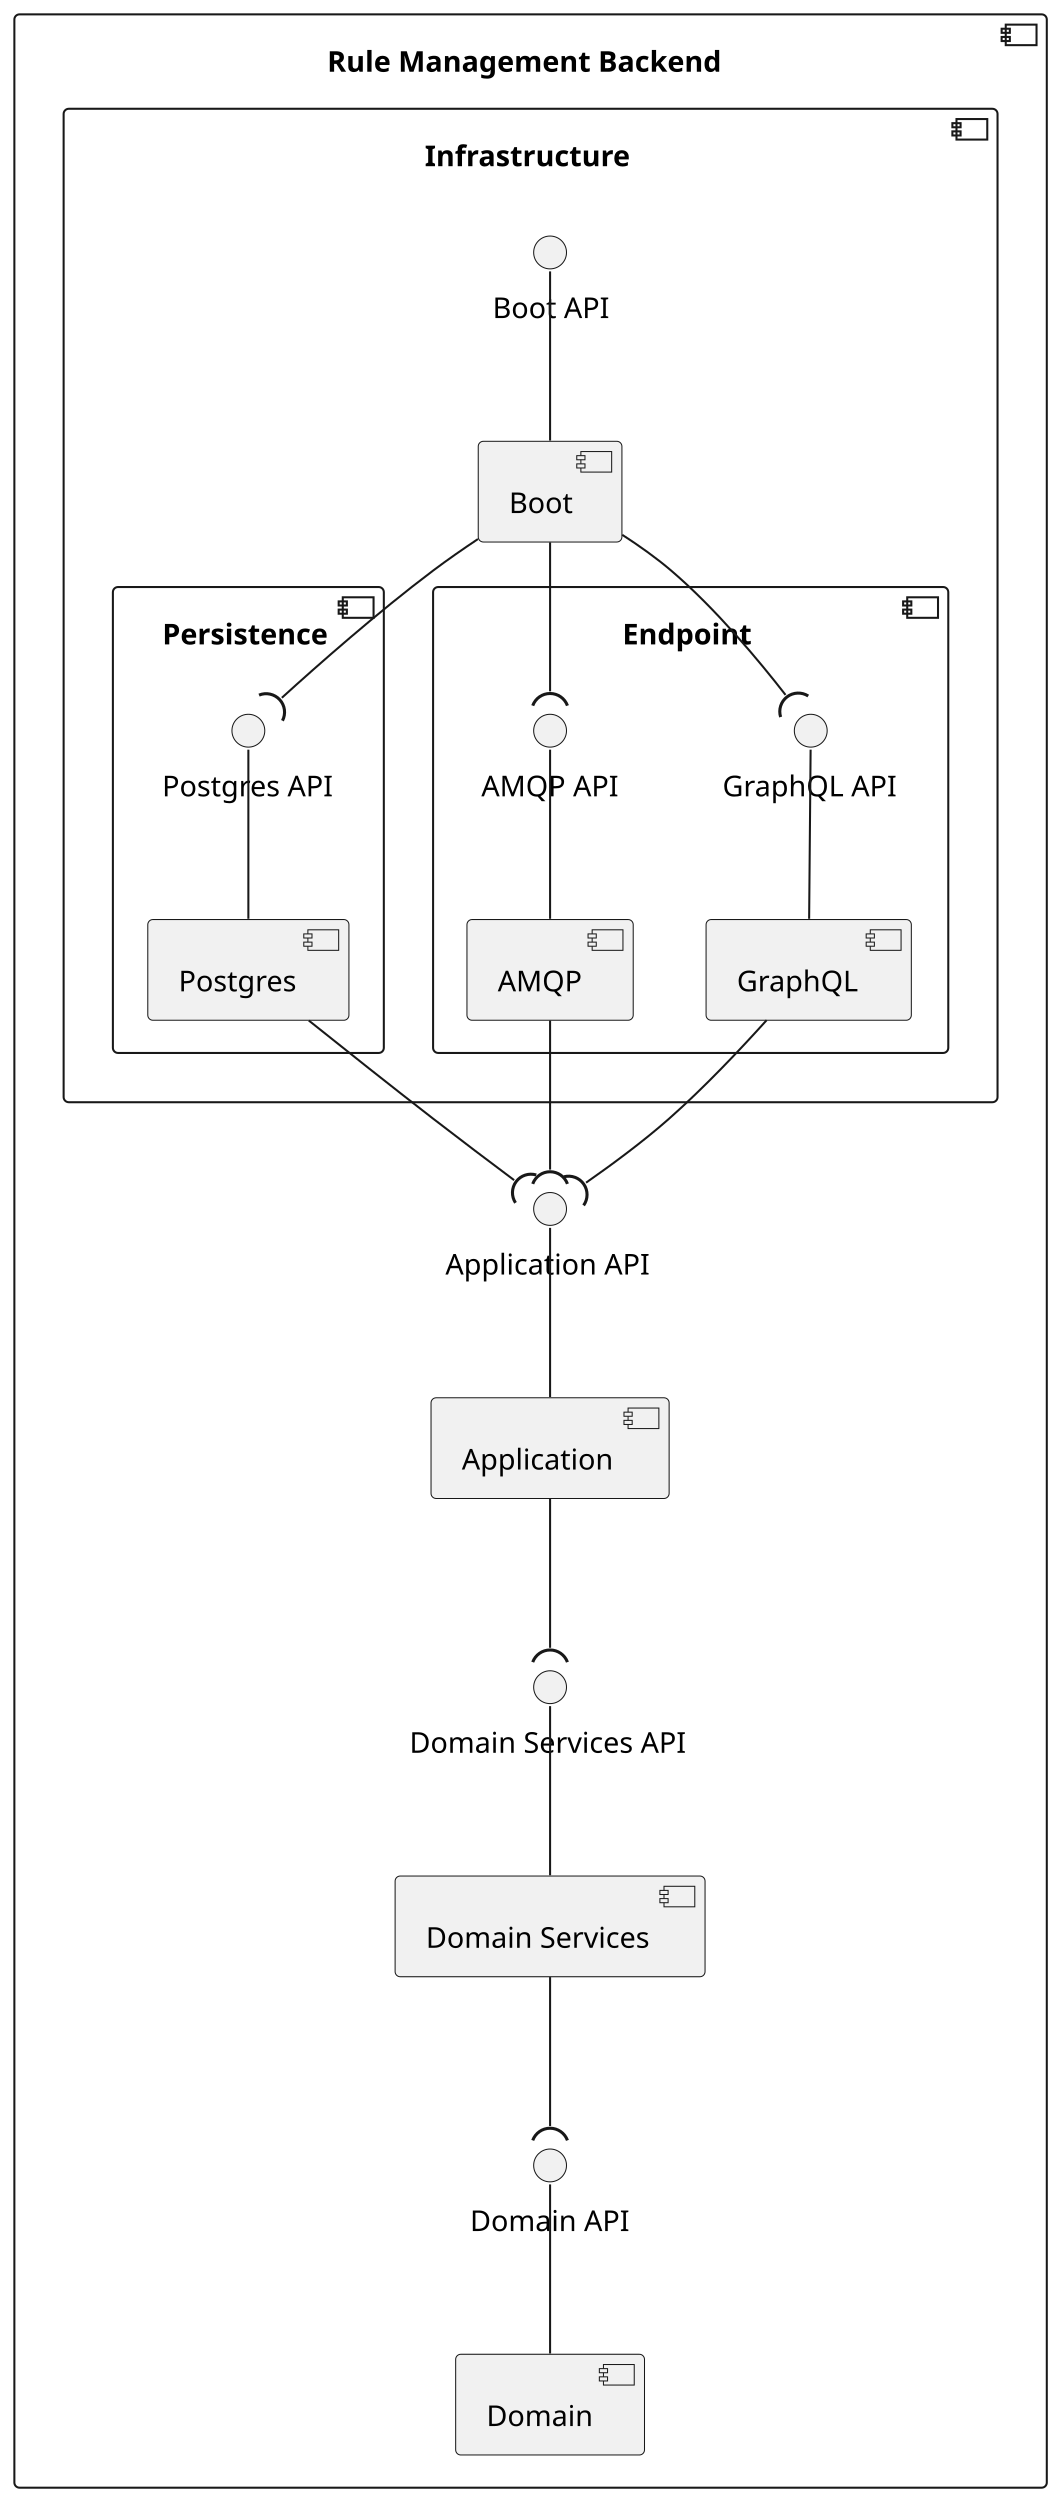
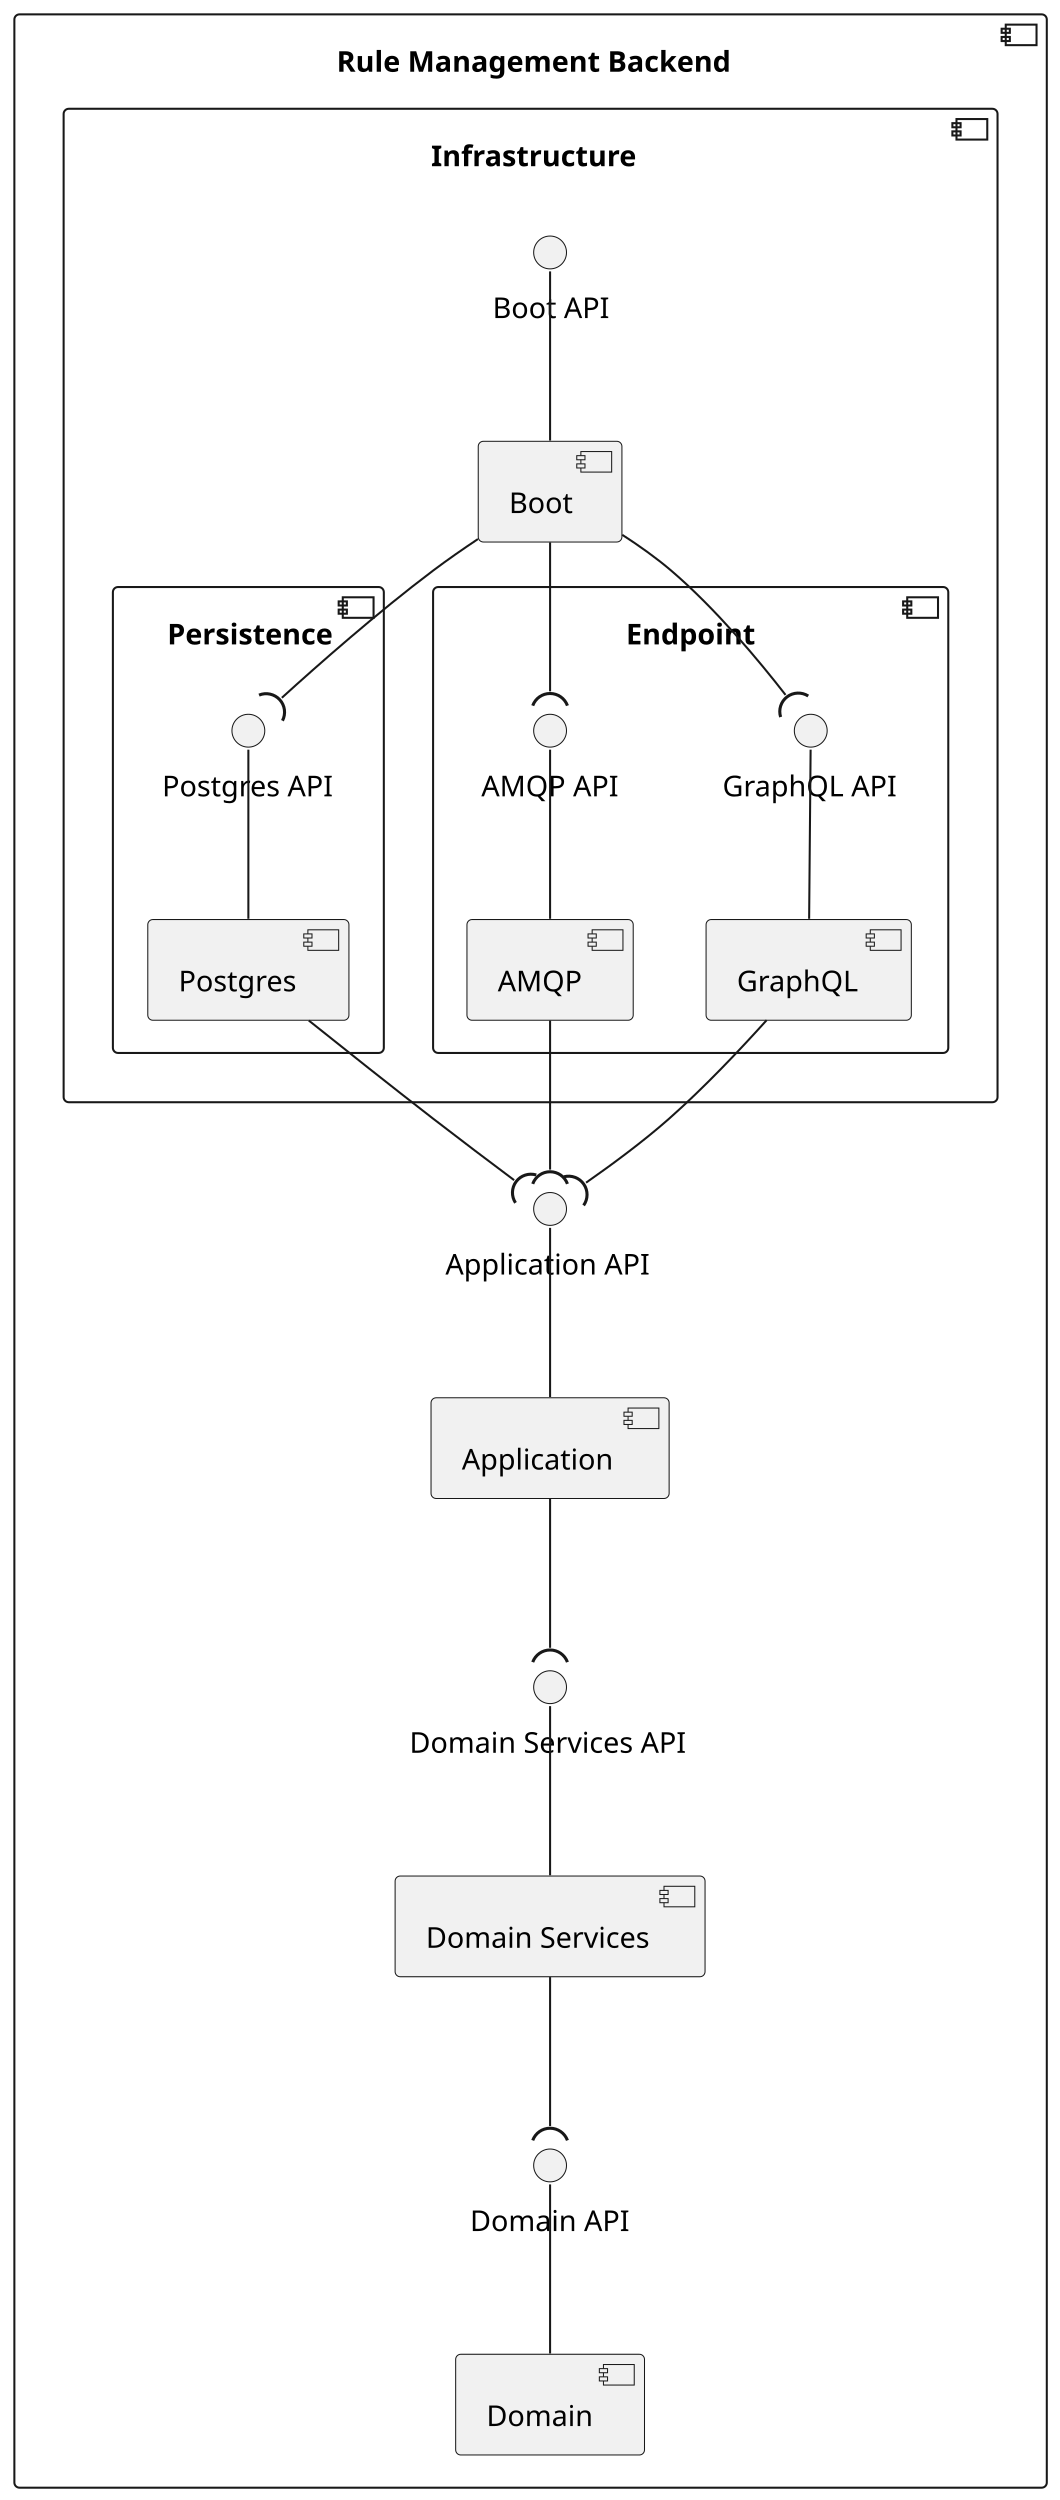
<svg xmlns="http://www.w3.org/2000/svg" contentStyleType="text/css" height="1218px" preserveAspectRatio="none" style="width:516px;height:1218px;background:#FFFFFF;" version="1.1" viewBox="0 0 516 1218" width="516px" zoomAndPan="magnify">
  <defs />
  <g>
    <g id="cluster_Rule Management Backend">
      <rect height="1205" rx="2.5" ry="2.5" style="stroke:#181818;stroke-width:1.0;fill:none;" width="503" x="7" y="7" />
      <rect height="10" style="stroke:#181818;stroke-width:1.0;fill:none;" width="15" x="490" y="12" />
      <rect height="2" style="stroke:#181818;stroke-width:1.0;fill:none;" width="4" x="488" y="14" />
      <rect height="2" style="stroke:#181818;stroke-width:1.0;fill:none;" width="4" x="488" y="18" />
-       <text fill="#000000" font-family="sans-serif" font-size="14" font-weight="bold" lengthAdjust="spacing" textLength="198.188" x="159.406" y="34.966">Rule Management Backend</text>
+       <text fill="#000000" font-family="sans-serif" font-size="14" font-weight="bold" lengthAdjust="spacing" textLength="189" x="164" y="34.966">Rule Management Backend</text>
    </g>
    <g id="cluster_INFRA">
      <rect height="484" rx="2.5" ry="2.5" style="stroke:#181818;stroke-width:1.0;fill:none;" width="455" x="31" y="53" />
      <rect height="10" style="stroke:#181818;stroke-width:1.0;fill:none;" width="15" x="466" y="58" />
      <rect height="2" style="stroke:#181818;stroke-width:1.0;fill:none;" width="4" x="464" y="60" />
      <rect height="2" style="stroke:#181818;stroke-width:1.0;fill:none;" width="4" x="464" y="64" />
-       <text fill="#000000" font-family="sans-serif" font-size="14" font-weight="bold" lengthAdjust="spacing" textLength="103.125" x="206.938" y="80.966">Infrastructure</text>
+       <text fill="#000000" font-family="sans-serif" font-size="14" font-weight="bold" lengthAdjust="spacing" textLength="97" x="210" y="80.966">Infrastructure</text>
    </g>
    <g id="cluster_PERS">
      <rect height="227" rx="2.5" ry="2.5" style="stroke:#181818;stroke-width:1.0;fill:none;" width="132" x="55" y="286" />
      <rect height="10" style="stroke:#181818;stroke-width:1.0;fill:none;" width="15" x="167" y="291" />
      <rect height="2" style="stroke:#181818;stroke-width:1.0;fill:none;" width="4" x="165" y="293" />
      <rect height="2" style="stroke:#181818;stroke-width:1.0;fill:none;" width="4" x="165" y="297" />
-       <text fill="#000000" font-family="sans-serif" font-size="14" font-weight="bold" lengthAdjust="spacing" textLength="83.812" x="79.094" y="313.966">Persistence</text>
+       <text fill="#000000" font-family="sans-serif" font-size="14" font-weight="bold" lengthAdjust="spacing" textLength="79" x="81.5" y="313.966">Persistence</text>
    </g>
    <g id="cluster_ENDPOINT">
      <rect height="227" rx="2.5" ry="2.5" style="stroke:#181818;stroke-width:1.0;fill:none;" width="251" x="211" y="286" />
      <rect height="10" style="stroke:#181818;stroke-width:1.0;fill:none;" width="15" x="442" y="291" />
      <rect height="2" style="stroke:#181818;stroke-width:1.0;fill:none;" width="4" x="440" y="293" />
      <rect height="2" style="stroke:#181818;stroke-width:1.0;fill:none;" width="4" x="440" y="297" />
-       <text fill="#000000" font-family="sans-serif" font-size="14" font-weight="bold" lengthAdjust="spacing" textLength="66.5" x="303.25" y="313.966">Endpoint</text>
+       <text fill="#000000" font-family="sans-serif" font-size="14" font-weight="bold" lengthAdjust="spacing" textLength="63" x="305" y="313.966">Endpoint</text>
    </g>
    <g id="elem_DOM">
      <rect fill="#F1F1F1" height="49.068" rx="2.5" ry="2.5" style="stroke:#181818;stroke-width:0.5;" width="92" x="222" y="1147" />
      <rect fill="#F1F1F1" height="10" style="stroke:#181818;stroke-width:0.5;" width="15" x="294" y="1152" />
      <rect fill="#F1F1F1" height="2" style="stroke:#181818;stroke-width:0.5;" width="4" x="292" y="1154" />
      <rect fill="#F1F1F1" height="2" style="stroke:#181818;stroke-width:0.5;" width="4" x="292" y="1158" />
      <text fill="#000000" font-family="sans-serif" font-size="14" lengthAdjust="spacing" textLength="52" x="237" y="1181.966">Domain</text>
    </g>
    <g id="elem_DOM_SERV">
      <rect fill="#F1F1F1" height="49.068" rx="2.5" ry="2.5" style="stroke:#181818;stroke-width:0.5;" width="151" x="192.5" y="914" />
      <rect fill="#F1F1F1" height="10" style="stroke:#181818;stroke-width:0.5;" width="15" x="323.5" y="919" />
      <rect fill="#F1F1F1" height="2" style="stroke:#181818;stroke-width:0.5;" width="4" x="321.5" y="921" />
      <rect fill="#F1F1F1" height="2" style="stroke:#181818;stroke-width:0.5;" width="4" x="321.5" y="925" />
      <text fill="#000000" font-family="sans-serif" font-size="14" lengthAdjust="spacing" textLength="111" x="207.5" y="948.966">Domain Services</text>
    </g>
    <g id="elem_APP">
      <rect fill="#F1F1F1" height="49.068" rx="2.5" ry="2.5" style="stroke:#181818;stroke-width:0.5;" width="116" x="210" y="681" />
      <rect fill="#F1F1F1" height="10" style="stroke:#181818;stroke-width:0.5;" width="15" x="306" y="686" />
      <rect fill="#F1F1F1" height="2" style="stroke:#181818;stroke-width:0.5;" width="4" x="304" y="688" />
      <rect fill="#F1F1F1" height="2" style="stroke:#181818;stroke-width:0.5;" width="4" x="304" y="692" />
      <text fill="#000000" font-family="sans-serif" font-size="14" lengthAdjust="spacing" textLength="76" x="225" y="715.966">Application</text>
    </g>
    <g id="elem_DOM_API">
      <ellipse cx="268" cy="1055" fill="#F1F1F1" rx="8" ry="8" style="stroke:#181818;stroke-width:0.5;" />
      <text fill="#000000" font-family="sans-serif" font-size="14" lengthAdjust="spacing" textLength="78" x="229" y="1086.966">Domain API</text>
    </g>
    <g id="elem_DOM_SERV_API">
      <ellipse cx="268" cy="822" fill="#F1F1F1" rx="8" ry="8" style="stroke:#181818;stroke-width:0.5;" />
      <text fill="#000000" font-family="sans-serif" font-size="14" lengthAdjust="spacing" textLength="137" x="199.5" y="853.966">Domain Services API</text>
    </g>
    <g id="elem_APP_API">
      <ellipse cx="268" cy="589" fill="#F1F1F1" rx="8" ry="8" style="stroke:#181818;stroke-width:0.5;" />
      <text fill="#000000" font-family="sans-serif" font-size="14" lengthAdjust="spacing" textLength="102" x="217" y="620.966">Application API</text>
    </g>
    <g id="elem_BOOT">
      <rect fill="#F1F1F1" height="49.068" rx="2.5" ry="2.5" style="stroke:#181818;stroke-width:0.5;" width="70" x="233" y="215" />
      <rect fill="#F1F1F1" height="10" style="stroke:#181818;stroke-width:0.5;" width="15" x="283" y="220" />
      <rect fill="#F1F1F1" height="2" style="stroke:#181818;stroke-width:0.5;" width="4" x="281" y="222" />
      <rect fill="#F1F1F1" height="2" style="stroke:#181818;stroke-width:0.5;" width="4" x="281" y="226" />
      <text fill="#000000" font-family="sans-serif" font-size="14" lengthAdjust="spacing" textLength="30" x="248" y="249.966">Boot</text>
    </g>
    <g id="elem_BOOT_API">
      <ellipse cx="268" cy="123" fill="#F1F1F1" rx="8" ry="8" style="stroke:#181818;stroke-width:0.5;" />
      <text fill="#000000" font-family="sans-serif" font-size="14" lengthAdjust="spacing" textLength="56" x="240" y="154.966">Boot API</text>
    </g>
    <g id="elem_POST">
      <rect fill="#F1F1F1" height="49.068" rx="2.5" ry="2.5" style="stroke:#181818;stroke-width:0.5;" width="98" x="72" y="448" />
      <rect fill="#F1F1F1" height="10" style="stroke:#181818;stroke-width:0.5;" width="15" x="150" y="453" />
      <rect fill="#F1F1F1" height="2" style="stroke:#181818;stroke-width:0.5;" width="4" x="148" y="455" />
      <rect fill="#F1F1F1" height="2" style="stroke:#181818;stroke-width:0.5;" width="4" x="148" y="459" />
      <text fill="#000000" font-family="sans-serif" font-size="14" lengthAdjust="spacing" textLength="58" x="87" y="482.966">Postgres</text>
    </g>
    <g id="elem_POST_API">
      <ellipse cx="121" cy="356" fill="#F1F1F1" rx="8" ry="8" style="stroke:#181818;stroke-width:0.5;" />
      <text fill="#000000" font-family="sans-serif" font-size="14" lengthAdjust="spacing" textLength="84" x="79" y="387.966">Postgres API</text>
    </g>
    <g id="elem_GRAPH">
      <rect fill="#F1F1F1" height="49.068" rx="2.5" ry="2.5" style="stroke:#181818;stroke-width:0.5;" width="100" x="344" y="448" />
      <rect fill="#F1F1F1" height="10" style="stroke:#181818;stroke-width:0.5;" width="15" x="424" y="453" />
      <rect fill="#F1F1F1" height="2" style="stroke:#181818;stroke-width:0.5;" width="4" x="422" y="455" />
      <rect fill="#F1F1F1" height="2" style="stroke:#181818;stroke-width:0.5;" width="4" x="422" y="459" />
      <text fill="#000000" font-family="sans-serif" font-size="14" lengthAdjust="spacing" textLength="60" x="359" y="482.966">GraphQL</text>
    </g>
    <g id="elem_AMQP">
      <rect fill="#F1F1F1" height="49.068" rx="2.5" ry="2.5" style="stroke:#181818;stroke-width:0.5;" width="81" x="227.5" y="448" />
      <rect fill="#F1F1F1" height="10" style="stroke:#181818;stroke-width:0.5;" width="15" x="288.5" y="453" />
      <rect fill="#F1F1F1" height="2" style="stroke:#181818;stroke-width:0.5;" width="4" x="286.5" y="455" />
      <rect fill="#F1F1F1" height="2" style="stroke:#181818;stroke-width:0.5;" width="4" x="286.5" y="459" />
      <text fill="#000000" font-family="sans-serif" font-size="14" lengthAdjust="spacing" textLength="41" x="242.5" y="482.966">AMQP</text>
    </g>
    <g id="elem_GRAPH_API">
      <ellipse cx="395" cy="356" fill="#F1F1F1" rx="8" ry="8" style="stroke:#181818;stroke-width:0.5;" />
      <text fill="#000000" font-family="sans-serif" font-size="14" lengthAdjust="spacing" textLength="86" x="352" y="387.966">GraphQL API</text>
    </g>
    <g id="elem_AMQP_API">
      <ellipse cx="268" cy="356" fill="#F1F1F1" rx="8" ry="8" style="stroke:#181818;stroke-width:0.5;" />
      <text fill="#000000" font-family="sans-serif" font-size="14" lengthAdjust="spacing" textLength="67" x="234.5" y="387.966">AMQP API</text>
    </g>
    <g id="link_DOM_API_DOM">
      <path d="M268,1064.23 C268,1081.26 268,1120.89 268,1146.65 " fill="none" id="DOM_API-DOM" style="stroke:#181818;stroke-width:1.0;" />
    </g>
    <g id="link_APP_API_APP">
      <path d="M268,598.23 C268,615.26 268,654.89 268,680.65 " fill="none" id="APP_API-APP" style="stroke:#181818;stroke-width:1.0;" />
    </g>
    <g id="link_BOOT_API_BOOT">
      <path d="M268,132.23 C268,149.26 268,188.89 268,214.65 " fill="none" id="BOOT_API-BOOT" style="stroke:#181818;stroke-width:1.0;" />
    </g>
    <g id="link_AMQP_API_AMQP">
      <path d="M268,365.23 C268,382.26 268,421.89 268,447.65 " fill="none" id="AMQP_API-AMQP" style="stroke:#181818;stroke-width:1.0;" />
    </g>
    <g id="link_GRAPH_API_GRAPH">
      <path d="M394.93,365.23 C394.78,382.26 394.43,421.89 394.21,447.65 " fill="none" id="GRAPH_API-GRAPH" style="stroke:#181818;stroke-width:1.0;" />
    </g>
    <g id="link_POST_API_POST">
      <path d="M121,365.23 C121,382.26 121,421.89 121,447.65 " fill="none" id="POST_API-POST" style="stroke:#181818;stroke-width:1.0;" />
    </g>
    <g id="link_DOM_SERV_API_DOM_SERV">
      <path d="M268,831.23 C268,848.26 268,887.89 268,913.65 " fill="none" id="DOM_SERV_API-DOM_SERV" style="stroke:#181818;stroke-width:1.0;" />
    </g>
    <g id="link_DOM_SERV_DOM_API">
      <path d="M268,963.22 C268,984.8 268,1016.18 268,1035.82 " fill="none" id="DOM_SERV-to-DOM_API" style="stroke:#181818;stroke-width:1.0;" />
      <path d="M276.457,1042.792 A9,9 0 0 0 259.543 1042.792" fill="none" style="stroke:#181818;stroke-width:1.5;" />
    </g>
    <g id="link_APP_DOM_SERV_API">
      <path d="M268,730.22 C268,751.8 268,783.18 268,802.82 " fill="none" id="APP-to-DOM_SERV_API" style="stroke:#181818;stroke-width:1.0;" />
      <path d="M276.457,809.792 A9,9 0 0 0 259.543 809.792" fill="none" style="stroke:#181818;stroke-width:1.5;" />
    </g>
    <g id="link_BOOT_GRAPH_API">
      <path d="M303.16,260.56 C311.3,265.82 319.71,271.77 327,278 C348.74,296.57 369.92,322.08 382.71,338.55 " fill="none" id="BOOT-to-GRAPH_API" style="stroke:#181818;stroke-width:1.0;" />
      <path d="M393.775,339.098 A9,9 0 0 0 380.316 349.343" fill="none" style="stroke:#181818;stroke-width:1.5;" />
    </g>
    <g id="link_BOOT_AMQP_API">
      <path d="M268,264.22 C268,285.8 268,317.18 268,336.82 " fill="none" id="BOOT-to-AMQP_API" style="stroke:#181818;stroke-width:1.0;" />
      <path d="M276.457,343.792 A9,9 0 0 0 259.543 343.792" fill="none" style="stroke:#181818;stroke-width:1.5;" />
    </g>
    <g id="link_BOOT_POST_API">
      <path d="M232.86,262.62 C225.52,267.52 217.91,272.8 211,278 C184.17,298.18 154.95,323.94 137.31,339.96 " fill="none" id="BOOT-to-POST_API" style="stroke:#181818;stroke-width:1.0;" />
      <path d="M137.619,351.133 A9,9 0 0 0 126.203 338.652" fill="none" style="stroke:#181818;stroke-width:1.5;" />
    </g>
    <g id="link_GRAPH_APP_API">
      <path d="M373.51,497.03 C360.49,511.48 342.94,530.02 326,545 C313.11,556.4 297.36,567.94 285.53,576.19 " fill="none" id="GRAPH-to-APP_API" style="stroke:#181818;stroke-width:1.0;" />
      <path d="M284.334,587.271 A9,9 0 0 0 274.762 573.325" fill="none" style="stroke:#181818;stroke-width:1.5;" />
    </g>
    <g id="link_AMQP_APP_API">
      <path d="M268,497.22 C268,518.8 268,550.18 268,569.82 " fill="none" id="AMQP-to-APP_API" style="stroke:#181818;stroke-width:1.0;" />
      <path d="M276.457,576.792 A9,9 0 0 0 259.543 576.792" fill="none" style="stroke:#181818;stroke-width:1.5;" />
    </g>
    <g id="link_POST_APP_API">
      <path d="M150.44,497.2 C167.95,511.21 190.64,529.24 211,545 C224.15,555.18 239.17,566.5 250.49,574.97 " fill="none" id="POST-to-APP_API" style="stroke:#181818;stroke-width:1.0;" />
      <path d="M261.255,572.449 A9,9 0 0 0 251.149 586.013" fill="none" style="stroke:#181818;stroke-width:1.5;" />
    </g>
  </g>
</svg>
